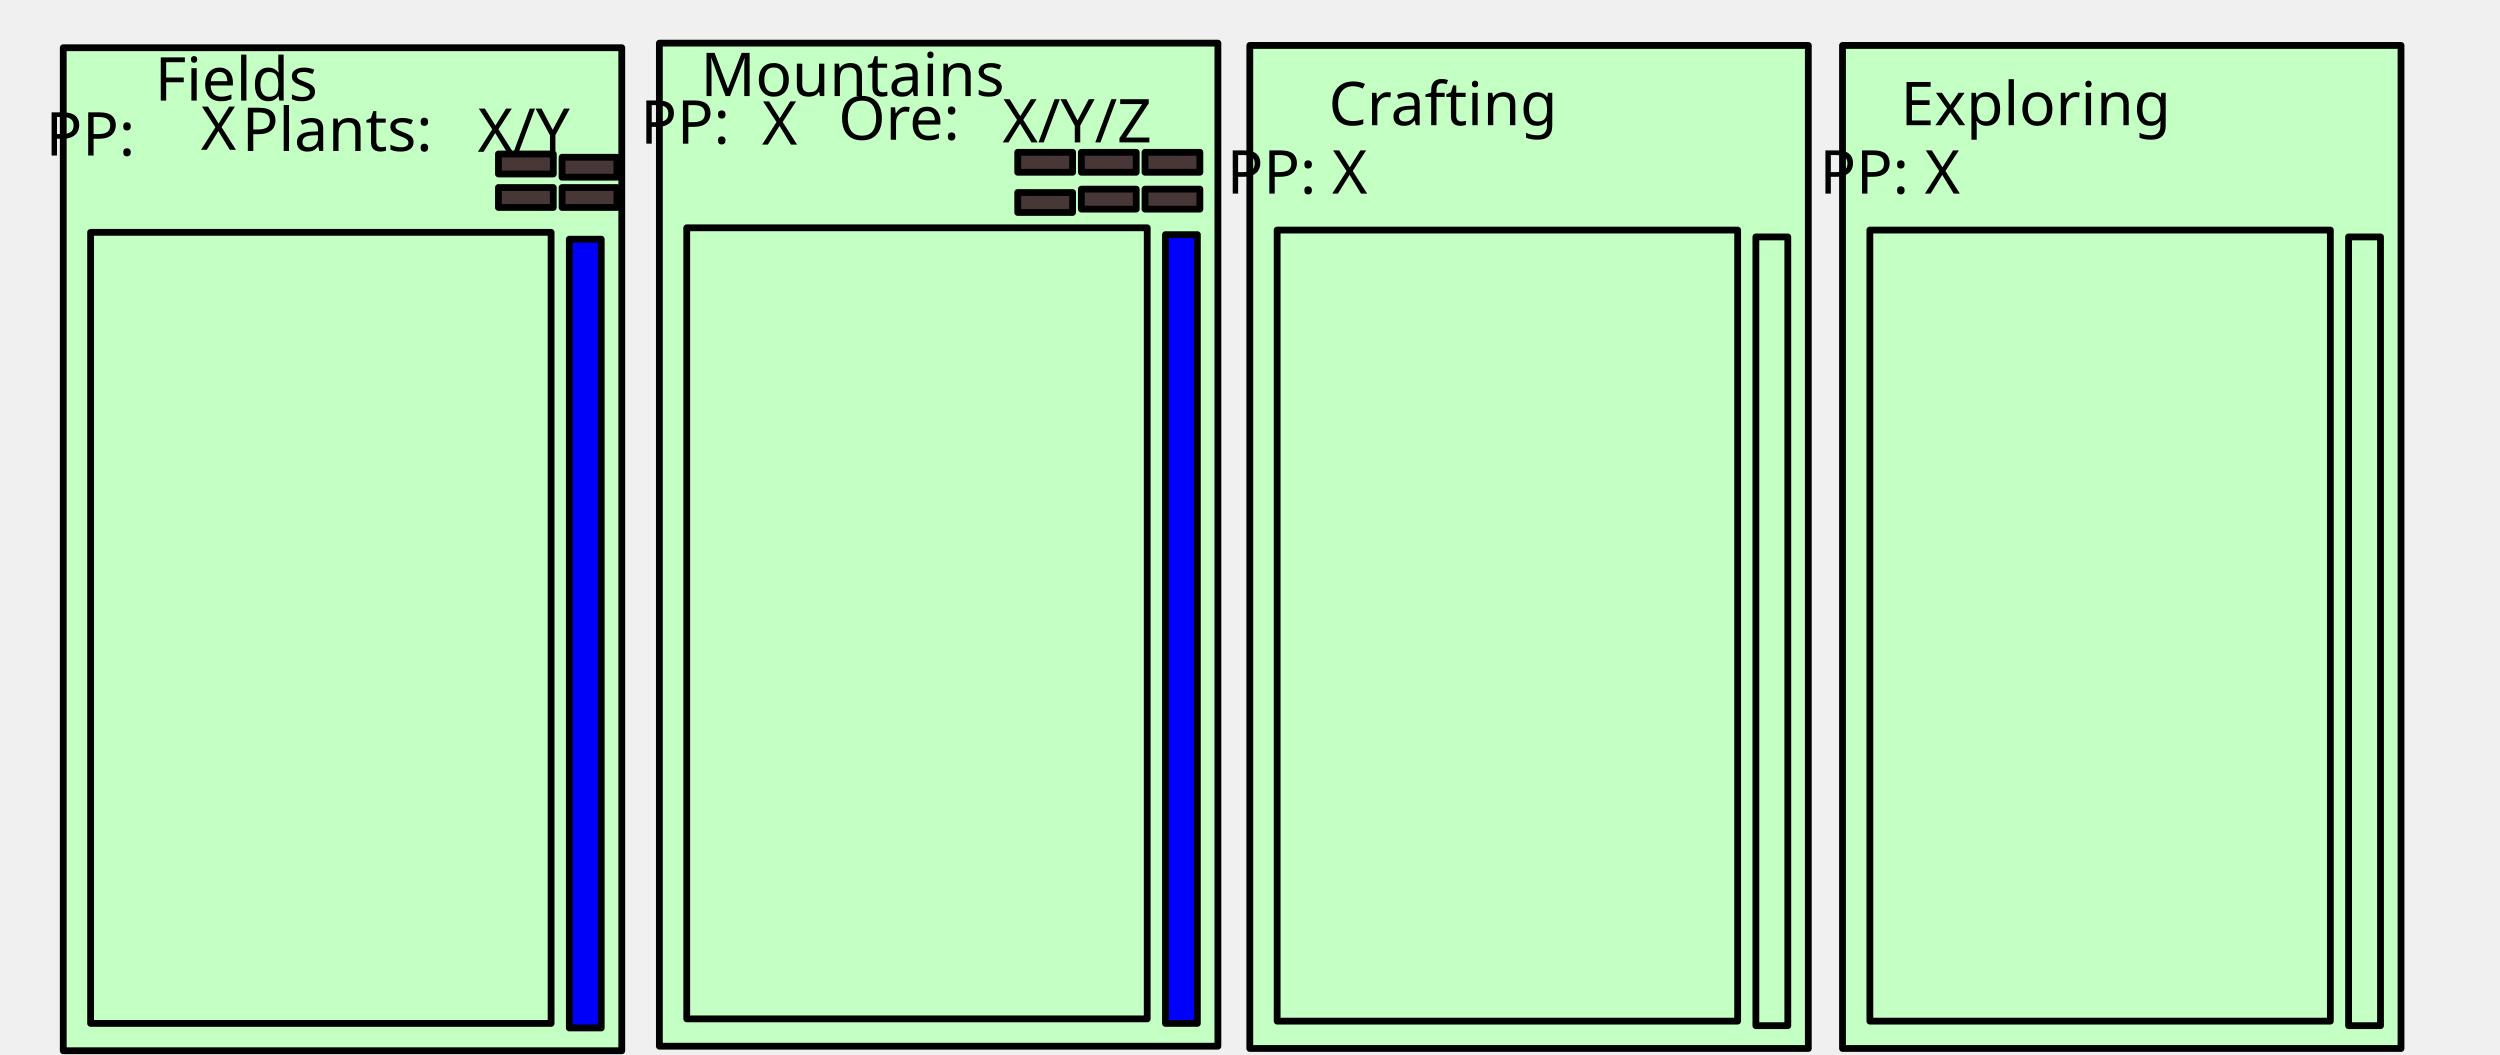
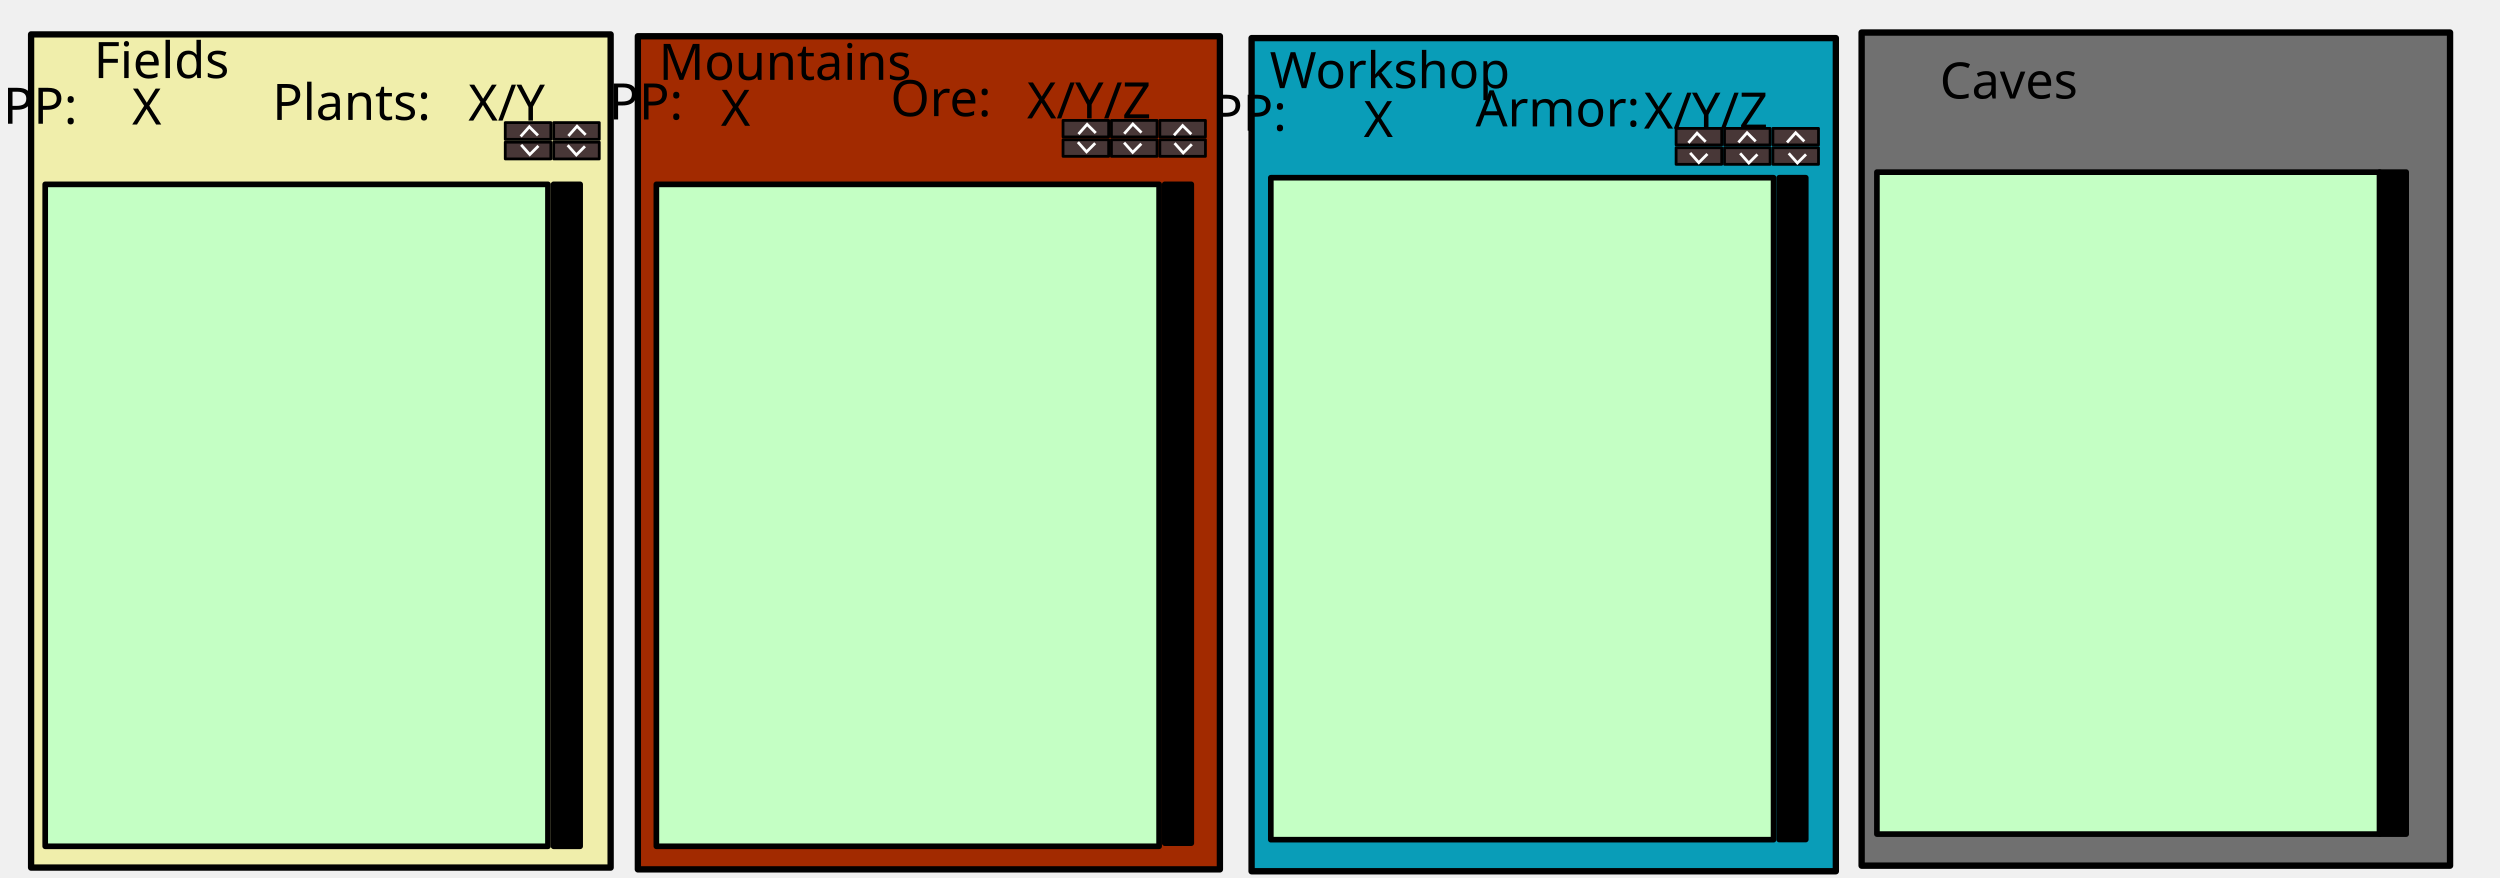
- <svg xmlns="http://www.w3.org/2000/svg" width="744.094" height="314" id="svg3057" version="1.1">
+ <svg xmlns="http://www.w3.org/2000/svg" width="895.09" height="314" id="svg3057" version="1.1">
  <defs id="defs3059" />
  <g id="layer1">
-     <rect style="fill:#c4ffc4;fill-opacity:1;fill-rule:nonzero;stroke:#000000;stroke-width:2.025;stroke-linecap:butt;stroke-linejoin:round;stroke-miterlimit:4;stroke-opacity:1;stroke-dasharray:none;stroke-dashoffset:0" id="rect3067" width="166.234" height="298.542" x="11.535" y="8.673" transform="translate(7.291877,5.528559)" />
-     <text xml:space="preserve" style="font-size:18px;font-style:normal;font-weight:normal;text-align:center;line-height:161%;letter-spacing:0px;word-spacing:0px;text-anchor:middle;fill:#000000;fill-opacity:1;stroke:none;font-family:Sans" x="43.424" y="35.134" id="text3069" transform="translate(38.60966,-5.185461)">
-       <tspan id="tspan3071" x="43.424" y="35.134">Fields</tspan>
-     </text>
-     <text xml:space="preserve" style="font-size:18px;font-style:normal;font-weight:normal;text-align:center;line-height:161%;letter-spacing:0px;word-spacing:0px;text-anchor:middle;fill:#000000;fill-opacity:1;stroke:none;font-family:Sans" x="21.034" y="45.99" id="text3073" transform="translate(17.576,0.313609)">
-       <tspan id="tspan3075" x="21.034" y="45.99">PP:</tspan>
-     </text>
-     <text xml:space="preserve" style="font-size:18px;font-style:normal;font-weight:normal;text-align:center;line-height:161%;letter-spacing:0px;word-spacing:0px;text-anchor:middle;fill:#000000;fill-opacity:1;stroke:none;font-family:Sans" x="76.671" y="55.49" id="text3077" transform="translate(35.40079,-10.5547)">
-       <tspan id="tspan3079" x="76.671" y="55.49">Plants:</tspan>
-     </text>
-     <rect style="fill:#c4ffc4;fill-opacity:1;fill-rule:nonzero;stroke:#000000;stroke-width:2.025;stroke-linecap:butt;stroke-linejoin:round;stroke-miterlimit:4;stroke-opacity:1;stroke-dasharray:none;stroke-dashoffset:0" id="Ztype:viewport_name:fields_content:population" width="137.058" height="235.441" x="19.677" y="63.632" transform="translate(7.291877,5.528559)" />
-     <rect style="fill:#0000fa;fill-opacity:1;fill-rule:nonzero;stroke:#000000;stroke-width:2.025;stroke-linecap:butt;stroke-linejoin:round;stroke-miterlimit:4;stroke-opacity:1;stroke-dasharray:none;stroke-dashoffset:0" id="Ztype:scrollbarV_name:fields" width="9.499" height="234.763" x="162.163" y="65.667" transform="translate(7.291877,5.528559)" />
-     <rect transform="translate(184.7209,4.171519)" style="fill:#c4ffc4;fill-opacity:1;fill-rule:nonzero;stroke:#000000;stroke-width:2.025;stroke-linecap:butt;stroke-linejoin:round;stroke-miterlimit:4;stroke-opacity:1;stroke-dasharray:none;stroke-dashoffset:0" id="rect3067-1" width="166.234" height="298.542" x="11.535" y="8.673" />
-     <text xml:space="preserve" style="font-size:18px;font-style:normal;font-weight:normal;text-align:center;line-height:161%;letter-spacing:0px;word-spacing:0px;text-anchor:middle;fill:#000000;fill-opacity:1;stroke:none;font-family:Sans" x="43.424" y="35.134" id="text3069-7" transform="translate(222.0387,-6.542491)">
-       <tspan id="tspan3071-4" x="43.424" y="35.134">Mountains</tspan>
-     </text>
-     <text xml:space="preserve" style="font-size:18px;font-style:normal;font-weight:normal;text-align:center;line-height:161%;letter-spacing:0px;word-spacing:0px;text-anchor:middle;fill:#000000;fill-opacity:1;stroke:none;font-family:Sans" x="76.671" y="55.49" id="text3077-4" transform="translate(202.6107,-13.8995)">
-       <tspan id="tspan3079-8" x="76.671" y="55.49">Ore:</tspan>
-     </text>
-     <rect transform="translate(184.7209,4.171519)" style="fill:#c4ffc4;fill-opacity:1;fill-rule:nonzero;stroke:#000000;stroke-width:2.025;stroke-linecap:butt;stroke-linejoin:round;stroke-miterlimit:4;stroke-opacity:1;stroke-dasharray:none;stroke-dashoffset:0" id="Ztype:viewport_name:mountains_content:population" width="137.058" height="235.441" x="19.677" y="63.632" />
-     <rect transform="translate(184.7209,4.171519)" style="fill:#0000ff;fill-opacity:1;fill-rule:nonzero;stroke:#000000;stroke-width:2.025;stroke-linecap:butt;stroke-linejoin:round;stroke-miterlimit:4;stroke-opacity:1;stroke-dasharray:none;stroke-dashoffset:0" id="Ztype:scrollbarV_name:mountains" width="9.499" height="234.763" x="162.163" y="65.667" />
-     <rect transform="translate(360.4538,4.850029)" style="fill:#c4ffc4;fill-opacity:1;fill-rule:nonzero;stroke:#000000;stroke-width:2.025;stroke-linecap:butt;stroke-linejoin:round;stroke-miterlimit:4;stroke-opacity:1;stroke-dasharray:none;stroke-dashoffset:0" id="rect3067-4" width="166.234" height="298.542" x="11.535" y="8.673" />
-     <text xml:space="preserve" style="font-size:18px;font-style:normal;font-weight:normal;text-align:center;line-height:161%;letter-spacing:0px;word-spacing:0px;text-anchor:middle;fill:#000000;fill-opacity:1;stroke:none;font-family:Sans" x="43.424" y="35.134" id="text3069-5" transform="translate(397.7716,2.136019)">
-       <tspan id="tspan3071-5" x="43.424" y="35.134">Crafting</tspan>
-     </text>
-     <text xml:space="preserve" style="font-size:18px;font-style:normal;font-weight:normal;text-align:center;line-height:161%;letter-spacing:0px;word-spacing:0px;text-anchor:middle;fill:#000000;fill-opacity:1;stroke:none;font-family:Sans" x="21.034" y="45.99" id="text3073-1" transform="translate(376.7379,11.63508)">
-       <tspan id="tspan3075-7" x="21.034" y="45.99">PP: X</tspan>
-     </text>
-     <rect transform="translate(360.4538,4.850029)" style="fill:#c4ffc4;fill-opacity:1;fill-rule:nonzero;stroke:#000000;stroke-width:2.025;stroke-linecap:butt;stroke-linejoin:round;stroke-miterlimit:4;stroke-opacity:1;stroke-dasharray:none;stroke-dashoffset:0" id="rect3081-5" width="137.058" height="235.441" x="19.677" y="63.632" />
-     <rect transform="translate(360.4538,4.850029)" style="fill:#c4ffc4;fill-opacity:1;fill-rule:nonzero;stroke:#000000;stroke-width:2.025;stroke-linecap:butt;stroke-linejoin:round;stroke-miterlimit:4;stroke-opacity:1;stroke-dasharray:none;stroke-dashoffset:0" id="rect3083-27" width="9.499" height="234.763" x="162.163" y="65.667" />
-     <rect transform="translate(536.8651,4.850019)" style="fill:#c4ffc4;fill-opacity:1;fill-rule:nonzero;stroke:#000000;stroke-width:2.025;stroke-linecap:butt;stroke-linejoin:round;stroke-miterlimit:4;stroke-opacity:1;stroke-dasharray:none;stroke-dashoffset:0" id="rect3067-6" width="166.234" height="298.542" x="11.535" y="8.673" />
-     <text xml:space="preserve" style="font-size:18px;font-style:normal;font-weight:normal;text-align:center;line-height:161%;letter-spacing:0px;word-spacing:0px;text-anchor:middle;fill:#000000;fill-opacity:1;stroke:none;font-family:Sans" x="43.424" y="35.134" id="text3069-1" transform="translate(574.1829,2.136009)">
-       <tspan id="tspan3071-42" x="43.424" y="35.134">Exploring</tspan>
-     </text>
-     <text xml:space="preserve" style="font-size:18px;font-style:normal;font-weight:normal;text-align:center;line-height:161%;letter-spacing:0px;word-spacing:0px;text-anchor:middle;fill:#000000;fill-opacity:1;stroke:none;font-family:Sans" x="21.034" y="45.99" id="text3073-3" transform="translate(553.1493,11.63507)">
-       <tspan id="tspan3075-2" x="21.034" y="45.99">PP: X</tspan>
-     </text>
-     <rect transform="translate(536.8651,4.850019)" style="fill:#c4ffc4;fill-opacity:1;fill-rule:nonzero;stroke:#000000;stroke-width:2.025;stroke-linecap:butt;stroke-linejoin:round;stroke-miterlimit:4;stroke-opacity:1;stroke-dasharray:none;stroke-dashoffset:0" id="rect3081-6" width="137.058" height="235.441" x="19.677" y="63.632" />
-     <rect transform="translate(536.8651,4.850019)" style="fill:#c4ffc4;fill-opacity:1;fill-rule:nonzero;stroke:#000000;stroke-width:2.025;stroke-linecap:butt;stroke-linejoin:round;stroke-miterlimit:4;stroke-opacity:1;stroke-dasharray:none;stroke-dashoffset:0" id="rect3083-8" width="9.499" height="234.763" x="162.163" y="65.667" />
-     <text xml:space="preserve" style="font-size:18px;font-style:normal;font-weight:normal;text-align:center;line-height:161%;letter-spacing:0px;word-spacing:0px;text-anchor:middle;fill:#000000;fill-opacity:1;stroke:none;font-family:Sans" x="-24.243" y="144.298" id="Ztype:text_name:fields.PP" transform="translate(100.9725,-99.71676)">
-       <tspan id="tspan3016" x="-24.243" y="144.298">X</tspan>
-     </text>
-     <text xml:space="preserve" style="font-size:18px;font-style:normal;font-weight:normal;text-align:center;line-height:161%;letter-spacing:0px;word-spacing:0px;text-anchor:middle;fill:#000000;fill-opacity:1;stroke:none;font-family:Sans" x="21.034" y="45.99" id="text3073-17" transform="translate(194.5894,-3.227176)">
-       <tspan id="tspan3075-4" x="21.034" y="45.99">PP:</tspan>
-     </text>
-     <text xml:space="preserve" style="font-size:18px;font-style:normal;font-weight:normal;text-align:center;line-height:161%;letter-spacing:0px;word-spacing:0px;text-anchor:middle;fill:#000000;fill-opacity:1;stroke:none;font-family:Sans" x="-24.243" y="144.298" id="Ztype:text_name:mountains.PP" transform="translate(267.9859,-101.2575)">
-       <tspan id="tspan3016-9" x="-24.243" y="144.298">X</tspan>
-     </text>
-     <text xml:space="preserve" style="font-size:18px;font-style:normal;font-weight:normal;text-align:center;line-height:161%;letter-spacing:0px;word-spacing:0px;text-anchor:middle;fill:#000000;fill-opacity:1;stroke:none;font-family:Sans" x="76.671" y="55.49" id="Ztype:text_name:oreText" transform="translate(255.6158,-13.10703)">
-       <tspan id="tspan3079-8-7" x="76.671" y="55.49">X/Y/Z</tspan>
-     </text>
-     <rect style="fill:#483737;fill-opacity:1;fill-rule:nonzero;stroke:#000000;stroke-width:2.025;stroke-linecap:butt;stroke-linejoin:round;stroke-miterlimit:4;stroke-opacity:1;stroke-dasharray:none;stroke-dashoffset:0" id="Ztype:button_name:tinUp" width="16.327" height="5.937" x="-144.713" y="147.023" transform="translate(447.6274,-101.6882)" />
-     <rect style="fill:#483737;fill-opacity:1;fill-rule:nonzero;stroke:#000000;stroke-width:2.025;stroke-linecap:butt;stroke-linejoin:round;stroke-miterlimit:4;stroke-opacity:1;stroke-dasharray:none;stroke-dashoffset:0" id="Ztype:button_name:tinDown" width="16.327" height="5.937" x="-144.713" y="147.023" transform="translate(447.6274,-89.72487)" />
-     <rect style="fill:#483737;fill-opacity:1;fill-rule:nonzero;stroke:#000000;stroke-width:2.025;stroke-linecap:butt;stroke-linejoin:round;stroke-miterlimit:4;stroke-opacity:1;stroke-dasharray:none;stroke-dashoffset:0" id="Ztype:button_name:copperUp" width="16.327" height="5.937" x="-144.713" y="147.023" transform="translate(466.5693,-101.6882)" />
-     <rect style="fill:#483737;fill-opacity:1;fill-rule:nonzero;stroke:#000000;stroke-width:2.025;stroke-linecap:butt;stroke-linejoin:round;stroke-miterlimit:4;stroke-opacity:1;stroke-dasharray:none;stroke-dashoffset:0" id="Ztype:button_name:copperDown" width="16.327" height="5.937" x="-144.713" y="147.023" transform="translate(466.5693,-90.72182)" />
-     <rect style="fill:#483737;fill-opacity:1;fill-rule:nonzero;stroke:#000000;stroke-width:2.025;stroke-linecap:butt;stroke-linejoin:round;stroke-miterlimit:4;stroke-opacity:1;stroke-dasharray:none;stroke-dashoffset:0" id="Ztype:button_name:ironUp" width="16.327" height="5.937" x="-144.713" y="147.023" transform="translate(485.5113,-101.6882)" />
-     <rect style="fill:#483737;fill-opacity:1;fill-rule:nonzero;stroke:#000000;stroke-width:2.025;stroke-linecap:butt;stroke-linejoin:round;stroke-miterlimit:4;stroke-opacity:1;stroke-dasharray:none;stroke-dashoffset:0" id="Ztype:button_name:ironDown" width="16.327" height="5.937" x="-144.713" y="147.023" transform="translate(485.5113,-90.72182)" />
-     <text xml:space="preserve" style="font-size:18px;font-style:normal;font-weight:normal;text-align:center;line-height:161%;letter-spacing:0px;word-spacing:0px;text-anchor:middle;fill:#000000;fill-opacity:1;stroke:none;font-family:Sans" x="76.671" y="55.49" id="Ztype:text_name:plantText" transform="translate(90.90936,-10.3089)">
-       <tspan id="tspan3079-7" x="76.671" y="55.49">X/Y</tspan>
-     </text>
-     <rect style="fill:#483737;fill-opacity:1;fill-rule:nonzero;stroke:#000000;stroke-width:2.025;stroke-linecap:butt;stroke-linejoin:round;stroke-miterlimit:4;stroke-opacity:1;stroke-dasharray:none;stroke-dashoffset:0" id="Ztype:button_name:manaUp" width="16.327" height="5.937" x="-144.713" y="147.023" transform="translate(293.0702,-101.1783)" />
-     <rect style="fill:#483737;fill-opacity:1;fill-rule:nonzero;stroke:#000000;stroke-width:2.025;stroke-linecap:butt;stroke-linejoin:round;stroke-miterlimit:4;stroke-opacity:1;stroke-dasharray:none;stroke-dashoffset:0" id="Ztype:button_name:manaDown" width="16.327" height="5.937" x="-144.713" y="147.023" transform="translate(293.064,-91.2089)" />
-     <rect style="fill:#483737;fill-opacity:1;fill-rule:nonzero;stroke:#000000;stroke-width:2.025;stroke-linecap:butt;stroke-linejoin:round;stroke-miterlimit:4;stroke-opacity:1;stroke-dasharray:none;stroke-dashoffset:0" id="Ztype:button_name:foodDown" width="16.327" height="5.937" x="-144.713" y="147.023" transform="translate(312.0121,-91.2089)" />
-     <rect style="fill:#483737;fill-opacity:1;fill-rule:nonzero;stroke:#000000;stroke-width:2.025;stroke-linecap:butt;stroke-linejoin:round;stroke-miterlimit:4;stroke-opacity:1;stroke-dasharray:none;stroke-dashoffset:0" id="Ztype:button_name:foodUp" width="16.327" height="5.937" x="-144.713" y="147.023" transform="translate(311.9998,-100.212)" />
+     <g id="g4232" transform="translate(-2,-2)">
+       <rect y="13.65" x="668.527" height="298.289" width="210.68" id="rect3067-6" style="fill:#707070;fill-opacity:1;fill-rule:nonzero;stroke:#000000;stroke-width:2.279;stroke-linecap:butt;stroke-linejoin:round;stroke-miterlimit:4;stroke-opacity:1;stroke-dasharray:none;stroke-dashoffset:0" />
+       <text id="text3069-1" y="37.27" x="737.607" style="font-size:18px;font-style:normal;font-weight:normal;text-align:center;line-height:161%;letter-spacing:0px;word-spacing:0px;text-anchor:middle;fill:#000000;fill-opacity:1;stroke:none;font-family:Sans" xml:space="preserve">
+         <tspan y="37.27" x="737.607" id="tspan3071-42">Caves</tspan>
+       </text>
+       <rect y="63.632" x="674" height="237" width="180" id="Ztype:viewport_name:caves_content:population" style="fill:#c4ffc4;fill-opacity:1;fill-rule:nonzero;stroke:#000000;stroke-width:2.025;stroke-linecap:butt;stroke-linejoin:round;stroke-miterlimit:4;stroke-opacity:1;stroke-dasharray:none;stroke-dashoffset:0" />
+       <rect y="63.636" x="854.004" height="236.991" width="9.49" id="Ztype:scrollbarV_name:caves" style="fill:#000000;fill-opacity:1;fill-rule:nonzero;stroke:#000000;stroke-width:2.034;stroke-linecap:butt;stroke-linejoin:round;stroke-miterlimit:4;stroke-opacity:1;stroke-dasharray:none;stroke-dashoffset:0" />
+     </g>
+     <g id="g4125" transform="translate(-7.813961,-2)">
+       <rect y="14.319" x="18.945" height="298.306" width="207.497" id="rect3067" style="fill:#f0eeab;fill-opacity:1;fill-rule:nonzero;stroke:#000000;stroke-width:2.262;stroke-linecap:butt;stroke-linejoin:round;stroke-miterlimit:4;stroke-opacity:1;stroke-dasharray:none;stroke-dashoffset:0" />
+       <text id="text3069" y="29.949" x="82.034" style="font-size:18px;font-style:normal;font-weight:normal;text-align:center;line-height:161%;letter-spacing:0px;word-spacing:0px;text-anchor:middle;fill:#000000;fill-opacity:1;stroke:none;font-family:Sans" xml:space="preserve">
+         <tspan y="29.949" x="82.034" id="tspan3071">Fields</tspan>
+       </text>
+       <text id="text3073" y="46.304" x="38.61" style="font-size:18px;font-style:normal;font-weight:normal;text-align:center;line-height:161%;letter-spacing:0px;word-spacing:0px;text-anchor:middle;fill:#000000;fill-opacity:1;stroke:none;font-family:Sans" xml:space="preserve">
+         <tspan y="46.304" x="38.61" id="tspan3075">PP:</tspan>
+       </text>
+       <text id="text3077" y="44.935" x="150.072" style="font-size:18px;font-style:normal;font-weight:normal;text-align:center;line-height:161%;letter-spacing:0px;word-spacing:0px;text-anchor:middle;fill:#000000;fill-opacity:1;stroke:none;font-family:Sans" xml:space="preserve">
+         <tspan y="44.935" x="150.072" id="tspan3079">Plants:</tspan>
+       </text>
+       <rect y="68" x="24" height="237" width="180" id="Ztype:viewport_name:fields_content:population" style="fill:#c4ffc4;fill-opacity:1;fill-rule:nonzero;stroke:#000000;stroke-width:2.025;stroke-linecap:butt;stroke-linejoin:round;stroke-miterlimit:4;stroke-opacity:1;stroke-dasharray:none;stroke-dashoffset:0" />
+       <rect y="68.004" x="206.029" height="236.991" width="9.49" id="Ztype:scrollbarV_name:fields" style="fill:#000000;fill-opacity:1;fill-rule:nonzero;stroke:#000000;stroke-width:2.034;stroke-linecap:butt;stroke-linejoin:round;stroke-miterlimit:4;stroke-opacity:1;stroke-dasharray:none;stroke-dashoffset:0" />
+       <text id="Ztype:text_name:fields.PP" y="46.581" x="76.729" style="font-size:18px;font-style:normal;font-weight:normal;text-align:center;line-height:161%;letter-spacing:0px;word-spacing:0px;text-anchor:middle;fill:#000000;fill-opacity:1;stroke:none;font-family:Sans" xml:space="preserve">
+         <tspan y="46.581" x="76.729" id="tspan3016">X</tspan>
+       </text>
+       <text id="Ztype:text_name:plantText" y="45.181" x="205.58" style="font-size:18px;font-style:normal;font-weight:normal;text-align:center;line-height:161%;letter-spacing:0px;word-spacing:0px;text-anchor:middle;fill:#000000;fill-opacity:1;stroke:none;font-family:Sans" xml:space="preserve">
+         <tspan y="45.181" x="205.58" id="tspan3079-7">X/Y</tspan>
+       </text>
+       <rect y="45.903" x="188.716" height="5.995" width="16.322" id="Ztype:button_name:manaUp" style="fill:#483737;fill-opacity:1;fill-rule:nonzero;stroke:#000000;stroke-width:1.005;stroke-linecap:butt;stroke-linejoin:round;stroke-miterlimit:4;stroke-opacity:1;stroke-dasharray:none;stroke-dashoffset:0" />
+       <path id="path3810" d="m 194.237,50.865 3.094,-3.48 3.094,3.094" style="fill:none;stroke:#ffffff;stroke-width:1px;stroke-linecap:butt;stroke-linejoin:miter;stroke-opacity:1" />
+       <g transform="translate(2.36325,-2.850644)" id="g3904">
+         <rect style="fill:#483737;fill-opacity:1;fill-rule:nonzero;stroke:#000000;stroke-width:1.005;stroke-linecap:butt;stroke-linejoin:round;stroke-miterlimit:4;stroke-opacity:1;stroke-dasharray:none;stroke-dashoffset:0" id="Ztype:button_name:manaDown" width="16.322" height="5.995" x="186.353" y="55.753" />
+         <path style="fill:none;stroke:#ffffff;stroke-width:1px;stroke-linecap:butt;stroke-linejoin:miter;stroke-opacity:1" d="m 192.041,56.71 3.094,3.48 3.094,-3.094" id="path3810-7" />
+       </g>
+       <g transform="translate(0.7544506,-0.8476498)" id="g3896">
+         <rect style="fill:#483737;fill-opacity:1;fill-rule:nonzero;stroke:#000000;stroke-width:1.005;stroke-linecap:butt;stroke-linejoin:round;stroke-miterlimit:4;stroke-opacity:1;stroke-dasharray:none;stroke-dashoffset:0" id="Ztype:button_name:foodUp" width="16.322" height="5.995" x="205.289" y="46.75" />
+         <path style="fill:none;stroke:#ffffff;stroke-width:1px;stroke-linecap:butt;stroke-linejoin:miter;stroke-opacity:1" d="m 210.563,51.52 3.094,-3.48 3.094,3.094" id="path3810-4" />
+       </g>
+       <g id="g3932">
+         <g id="g3900" transform="translate(0.7422283,-2.850702)">
+           <rect y="55.753" x="205.301" height="5.995" width="16.322" id="Ztype:button_name:foodDown" style="fill:#483737;fill-opacity:1;fill-rule:nonzero;stroke:#000000;stroke-width:1.005;stroke-linecap:butt;stroke-linejoin:round;stroke-miterlimit:4;stroke-opacity:1;stroke-dasharray:none;stroke-dashoffset:0" />
+           <path id="path3810-7-0" d="m 210.322,56.849 3.094,3.48 3.094,-3.094" style="fill:none;stroke:#ffffff;stroke-width:1px;stroke-linecap:butt;stroke-linejoin:miter;stroke-opacity:1" />
+         </g>
+       </g>
+     </g>
+     <g id="g4178" transform="translate(-8,0)">
+       <rect y="12.965" x="236.376" height="298.301" width="208.393" id="rect3067-1" style="fill:#a22a00;fill-opacity:1;fill-rule:nonzero;stroke:#000000;stroke-width:2.266;stroke-linecap:butt;stroke-linejoin:round;stroke-miterlimit:4;stroke-opacity:1;stroke-dasharray:none;stroke-dashoffset:0" />
+       <text id="text3069-7" y="28.592" x="305.463" style="font-size:18px;font-style:normal;font-weight:normal;text-align:center;line-height:161%;letter-spacing:0px;word-spacing:0px;text-anchor:middle;fill:#000000;fill-opacity:1;stroke:none;font-family:Sans" xml:space="preserve">
+         <tspan y="28.592" x="305.463" id="tspan3071-4">Mountains</tspan>
+       </text>
+       <text id="text3077-4" y="41.59" x="361.282" style="font-size:18px;font-style:normal;font-weight:normal;text-align:center;line-height:161%;letter-spacing:0px;word-spacing:0px;text-anchor:middle;fill:#000000;fill-opacity:1;stroke:none;font-family:Sans" xml:space="preserve">
+         <tspan y="41.59" x="361.282" id="tspan3079-8">Ore:</tspan>
+       </text>
+       <rect y="66" x="243" height="237" width="180" id="Ztype:viewport_name:mountains_content:population" style="fill:#c4ffc4;fill-opacity:1;fill-rule:nonzero;stroke:#000000;stroke-width:2.025;stroke-linecap:butt;stroke-linejoin:round;stroke-miterlimit:4;stroke-opacity:1;stroke-dasharray:none;stroke-dashoffset:0" />
+       <rect y="66.002" x="425.027" height="235.877" width="9.495" id="Ztype:scrollbarV_name:mountains" style="fill:#000000;fill-opacity:1;fill-rule:nonzero;stroke:#000000;stroke-width:2.029;stroke-linecap:butt;stroke-linejoin:round;stroke-miterlimit:4;stroke-opacity:1;stroke-dasharray:none;stroke-dashoffset:0" />
+       <text id="text3073-17" y="42.763" x="255.623" style="font-size:18px;font-style:normal;font-weight:normal;text-align:center;line-height:161%;letter-spacing:0px;word-spacing:0px;text-anchor:middle;fill:#000000;fill-opacity:1;stroke:none;font-family:Sans" xml:space="preserve">
+         <tspan y="42.763" x="255.623" id="tspan3075-4">PP:</tspan>
+       </text>
+       <text id="Ztype:text_name:mountains.PP" y="45.041" x="287.743" style="font-size:18px;font-style:normal;font-weight:normal;text-align:center;line-height:161%;letter-spacing:0px;word-spacing:0px;text-anchor:middle;fill:#000000;fill-opacity:1;stroke:none;font-family:Sans" xml:space="preserve">
+         <tspan y="45.041" x="287.743" id="tspan3016-9">X</tspan>
+       </text>
+       <text id="Ztype:text_name:oreText" y="42.383" x="414.287" style="font-size:18px;font-style:normal;font-weight:normal;text-align:center;line-height:161%;letter-spacing:0px;word-spacing:0px;text-anchor:middle;fill:#000000;fill-opacity:1;stroke:none;font-family:Sans" xml:space="preserve">
+         <tspan y="42.383" x="414.287" id="tspan3079-8-7">X/Y/Z</tspan>
+       </text>
+       <rect y="43.102" x="388.608" height="5.937" width="16.327" id="Ztype:button_name:tinUp" style="fill:#483737;fill-opacity:1;fill-rule:nonzero;stroke:#000000;stroke-width:1;stroke-linecap:butt;stroke-linejoin:round;stroke-miterlimit:4;stroke-opacity:1;stroke-dasharray:none;stroke-dashoffset:0" />
+       <rect y="50.039" x="388.608" height="5.937" width="16.327" id="Ztype:button_name:tinDown" style="fill:#483737;fill-opacity:1;fill-rule:nonzero;stroke:#000000;stroke-width:1;stroke-linecap:butt;stroke-linejoin:round;stroke-miterlimit:4;stroke-opacity:1;stroke-dasharray:none;stroke-dashoffset:0" />
+       <rect y="43.102" x="405.935" height="5.937" width="16.327" id="Ztype:button_name:copperUp" style="fill:#483737;fill-opacity:1;fill-rule:nonzero;stroke:#000000;stroke-width:1;stroke-linecap:butt;stroke-linejoin:round;stroke-miterlimit:4;stroke-opacity:1;stroke-dasharray:none;stroke-dashoffset:0" />
+       <rect y="50.039" x="405.935" height="5.937" width="16.327" id="Ztype:button_name:copperDown" style="fill:#483737;fill-opacity:1;fill-rule:nonzero;stroke:#000000;stroke-width:1;stroke-linecap:butt;stroke-linejoin:round;stroke-miterlimit:4;stroke-opacity:1;stroke-dasharray:none;stroke-dashoffset:0" />
+       <rect y="43.102" x="423.261" height="5.937" width="16.327" id="Ztype:button_name:ironUp" style="fill:#483737;fill-opacity:1;fill-rule:nonzero;stroke:#000000;stroke-width:1;stroke-linecap:butt;stroke-linejoin:round;stroke-miterlimit:4;stroke-opacity:1;stroke-dasharray:none;stroke-dashoffset:0" />
+       <rect y="50.039" x="423.261" height="5.937" width="16.327" id="Ztype:button_name:ironDown" style="fill:#483737;fill-opacity:1;fill-rule:nonzero;stroke:#000000;stroke-width:1;stroke-linecap:butt;stroke-linejoin:round;stroke-miterlimit:4;stroke-opacity:1;stroke-dasharray:none;stroke-dashoffset:0" />
+       <path id="path3810-8" d="m 394.131,48.004 3.094,-3.48 3.094,3.094" style="fill:none;stroke:#ffffff;stroke-width:1px;stroke-linecap:butt;stroke-linejoin:miter;stroke-opacity:1" />
+       <path id="path3810-8-2" d="m 393.93,50.888 3.094,3.48 3.094,-3.094" style="fill:none;stroke:#ffffff;stroke-width:1px;stroke-linecap:butt;stroke-linejoin:miter;stroke-opacity:1" />
+       <path id="path3810-8-2-4" d="m 410.457,51.074 3.094,3.48 3.094,-3.094" style="fill:none;stroke:#ffffff;stroke-width:1px;stroke-linecap:butt;stroke-linejoin:miter;stroke-opacity:1" />
+       <path id="path3810-8-5" d="m 410.504,47.882 3.094,-3.48 3.094,3.094" style="fill:none;stroke:#ffffff;stroke-width:1px;stroke-linecap:butt;stroke-linejoin:miter;stroke-opacity:1" />
+       <path id="path3810-8-5-5" d="m 428.331,48.439 3.094,-3.48 3.094,3.094" style="fill:none;stroke:#ffffff;stroke-width:1px;stroke-linecap:butt;stroke-linejoin:miter;stroke-opacity:1" />
+       <path id="path3810-8-2-4-1" d="m 428.537,51.268 3.094,3.48 3.094,-3.094" style="fill:none;stroke:#ffffff;stroke-width:1px;stroke-linecap:butt;stroke-linejoin:miter;stroke-opacity:1" />
+     </g>
+     <g id="g4205">
+       <rect y="13.646" x="448.111" height="298.297" width="209.188" id="rect3067-4" style="fill:#099db8;fill-opacity:1;fill-rule:nonzero;stroke:#000000;stroke-width:2.271;stroke-linecap:butt;stroke-linejoin:round;stroke-miterlimit:4;stroke-opacity:1;stroke-dasharray:none;stroke-dashoffset:0" />
+       <text id="text3069-5" y="31.546" x="514.015" style="font-size:18px;font-style:normal;font-weight:normal;text-align:center;line-height:161%;letter-spacing:0px;word-spacing:0px;text-anchor:middle;fill:#000000;fill-opacity:1;stroke:none;font-family:Sans" xml:space="preserve">
+         <tspan y="31.546" x="514.015" id="tspan3071-5">Workshop</tspan>
+       </text>
+       <rect y="63.632" x="455" height="237" width="180" id="Ztype:viewport_name:workshop_content:population" style="fill:#c4ffc4;fill-opacity:1;fill-rule:nonzero;stroke:#000000;stroke-width:2.025;stroke-linecap:butt;stroke-linejoin:round;stroke-miterlimit:4;stroke-opacity:1;stroke-dasharray:none;stroke-dashoffset:0" />
+       <rect y="63.636" x="637.029" height="236.942" width="9.491" id="Ztype:scrollbarV_name:workshop" style="fill:#000000;fill-opacity:1;fill-rule:nonzero;stroke:#000000;stroke-width:2.033;stroke-linecap:butt;stroke-linejoin:round;stroke-miterlimit:4;stroke-opacity:1;stroke-dasharray:none;stroke-dashoffset:0" />
+       <text id="text3077-4-1" y="45.251" x="574.135" style="font-size:18px;font-style:normal;font-weight:normal;text-align:center;line-height:161%;letter-spacing:0px;word-spacing:0px;text-anchor:middle;fill:#000000;fill-opacity:1;stroke:none;font-family:Sans" xml:space="preserve">
+         <tspan y="45.251" x="574.135" id="tspan3079-8-74">Armor:</tspan>
+       </text>
+       <text id="Ztype:text_name:armorText" y="46.043" x="627.14" style="font-size:18px;font-style:normal;font-weight:normal;text-align:center;line-height:161%;letter-spacing:0px;word-spacing:0px;text-anchor:middle;fill:#000000;fill-opacity:1;stroke:none;font-family:Sans" xml:space="preserve">
+         <tspan y="46.043" x="627.14" id="tspan3079-8-7-9">X/Y/Z</tspan>
+       </text>
+       <rect y="45.962" x="600.106" height="5.937" width="16.327" id="Ztype:button_name:tinAUp" style="fill:#483737;fill-opacity:1;fill-rule:nonzero;stroke:#000000;stroke-width:1;stroke-linecap:butt;stroke-linejoin:round;stroke-miterlimit:4;stroke-opacity:1;stroke-dasharray:none;stroke-dashoffset:0" />
+       <rect y="52.899" x="600.106" height="5.937" width="16.327" id="Ztype:button_name:tinADown" style="fill:#483737;fill-opacity:1;fill-rule:nonzero;stroke:#000000;stroke-width:1;stroke-linecap:butt;stroke-linejoin:round;stroke-miterlimit:4;stroke-opacity:1;stroke-dasharray:none;stroke-dashoffset:0" />
+       <rect y="45.962" x="617.433" height="5.937" width="16.327" id="Ztype:button_name:copperAUp" style="fill:#483737;fill-opacity:1;fill-rule:nonzero;stroke:#000000;stroke-width:1;stroke-linecap:butt;stroke-linejoin:round;stroke-miterlimit:4;stroke-opacity:1;stroke-dasharray:none;stroke-dashoffset:0" />
+       <rect y="52.899" x="617.433" height="5.937" width="16.327" id="Ztype:button_name:copperADown" style="fill:#483737;fill-opacity:1;fill-rule:nonzero;stroke:#000000;stroke-width:1;stroke-linecap:butt;stroke-linejoin:round;stroke-miterlimit:4;stroke-opacity:1;stroke-dasharray:none;stroke-dashoffset:0" />
+       <rect y="45.962" x="634.759" height="5.937" width="16.327" id="Ztype:button_name:ironAUp" style="fill:#483737;fill-opacity:1;fill-rule:nonzero;stroke:#000000;stroke-width:1;stroke-linecap:butt;stroke-linejoin:round;stroke-miterlimit:4;stroke-opacity:1;stroke-dasharray:none;stroke-dashoffset:0" />
+       <rect y="52.899" x="634.759" height="5.937" width="16.327" id="Ztype:button_name:ironADown" style="fill:#483737;fill-opacity:1;fill-rule:nonzero;stroke:#000000;stroke-width:1;stroke-linecap:butt;stroke-linejoin:round;stroke-miterlimit:4;stroke-opacity:1;stroke-dasharray:none;stroke-dashoffset:0" />
+       <text id="text3073-17-5" y="46.786" x="463.757" style="font-size:18px;font-style:normal;font-weight:normal;text-align:center;line-height:161%;letter-spacing:0px;word-spacing:0px;text-anchor:middle;fill:#000000;fill-opacity:1;stroke:none;font-family:Sans" xml:space="preserve">
+         <tspan y="46.786" x="463.757" id="tspan3075-4-1">PP:</tspan>
+       </text>
+       <text id="Ztype:text_name:workshop.PP" y="49.063" x="509.877" style="font-size:18px;font-style:normal;font-weight:normal;text-align:center;line-height:161%;letter-spacing:0px;word-spacing:0px;text-anchor:middle;fill:#000000;fill-opacity:1;stroke:none;font-family:Sans" xml:space="preserve">
+         <tspan y="49.063" x="509.877" id="tspan3016-9-1">X</tspan>
+       </text>
+       <path id="path3810-8-5-5-7" d="m 604.513,51.137 3.094,-3.48 3.094,3.094" style="fill:none;stroke:#ffffff;stroke-width:1px;stroke-linecap:butt;stroke-linejoin:miter;stroke-opacity:1" />
+       <path id="path3810-8-5-5-7-1" d="m 622.417,50.995 3.094,-3.48 3.094,3.094" style="fill:none;stroke:#ffffff;stroke-width:1px;stroke-linecap:butt;stroke-linejoin:miter;stroke-opacity:1" />
+       <path id="path3810-8-5-5-7-1-1" d="m 639.814,51.003 3.094,-3.48 3.094,3.094" style="fill:none;stroke:#ffffff;stroke-width:1px;stroke-linecap:butt;stroke-linejoin:miter;stroke-opacity:1" />
+       <path id="path3810-8-5-5-7-5" d="m 605.132,54.75 3.094,3.48 3.094,-3.094" style="fill:none;stroke:#ffffff;stroke-width:1px;stroke-linecap:butt;stroke-linejoin:miter;stroke-opacity:1" />
+       <path id="path3810-8-5-5-7-1-2" d="m 623.036,54.892 3.094,3.48 3.094,-3.094" style="fill:none;stroke:#ffffff;stroke-width:1px;stroke-linecap:butt;stroke-linejoin:miter;stroke-opacity:1" />
+       <path id="path3810-8-5-5-7-1-1-7" d="m 640.433,54.884 3.094,3.48 3.094,-3.094" style="fill:none;stroke:#ffffff;stroke-width:1px;stroke-linecap:butt;stroke-linejoin:miter;stroke-opacity:1" />
+     </g>
  </g>
</svg>
